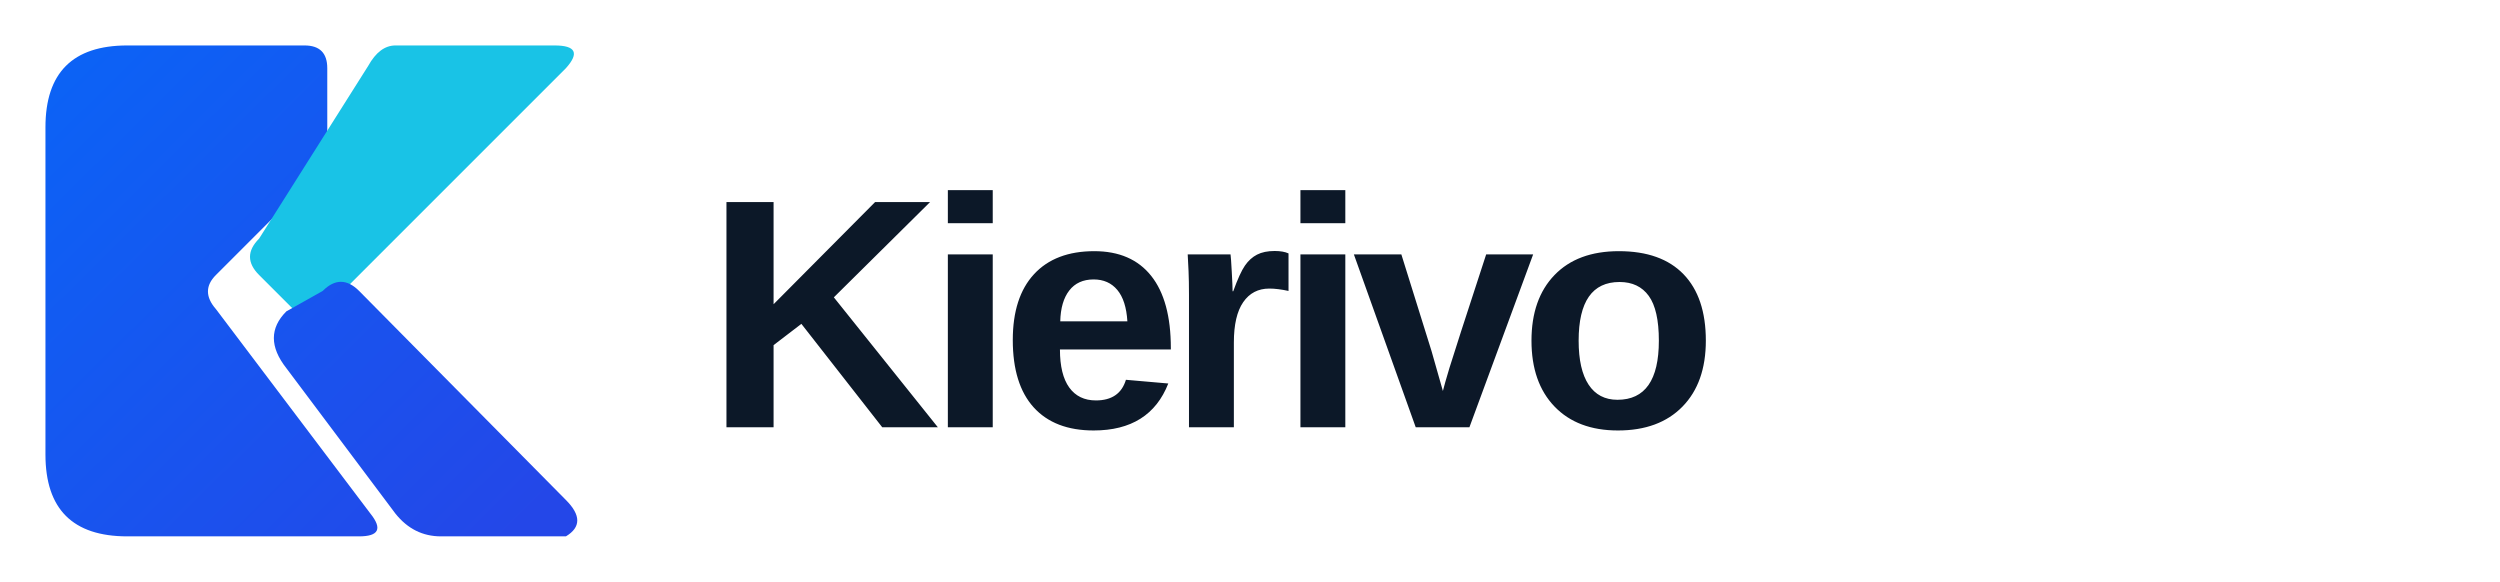
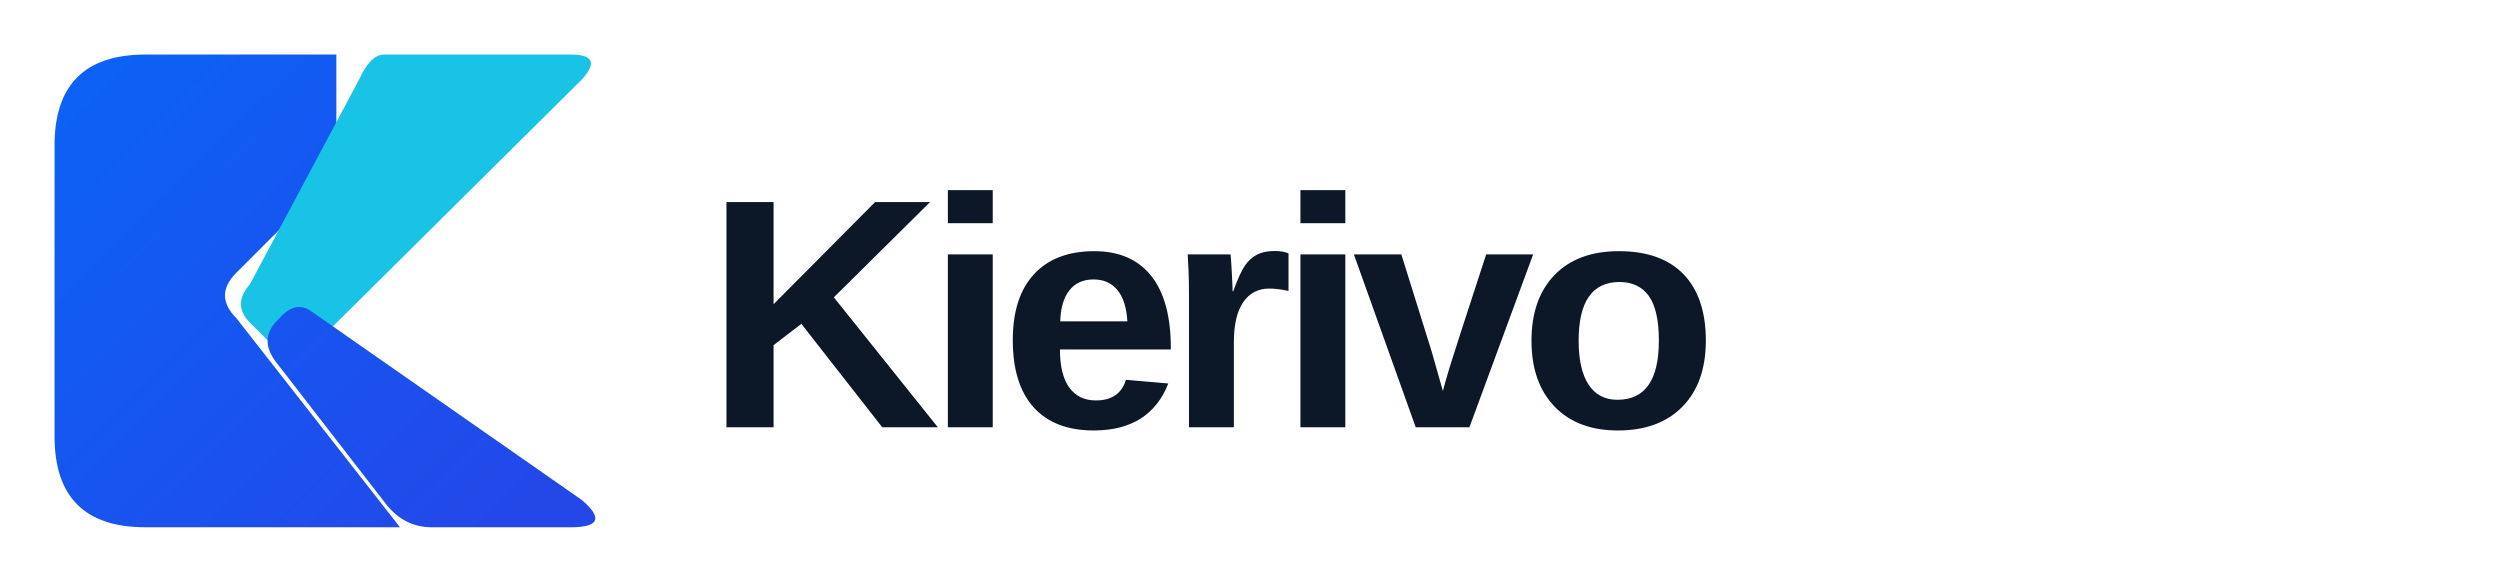
<svg xmlns="http://www.w3.org/2000/svg" viewBox="0 0 1100 256" role="img" aria-labelledby="title desc">
  <defs>
    <linearGradient id="blue" x1="24" y1="24" x2="230" y2="232" gradientUnits="userSpaceOnUse">
      <stop stop-color="#0B63F6" />
      <stop offset="1" stop-color="#2447E8" />
    </linearGradient>
  </defs>
-   <path fill="url(#blue)" d="M56 20h78q10 0 10 10v42l-49 49q-7 7 0 15l68 90q8 10-5 10H56q-36 0-36-36V56q0-36 36-36Z" />
-   <path fill="#19C3E6" d="M174 20h70q14 0 5 10L144 135q-8 8-16 0l-14-14q-8-8 0-16l48-76q5-9 12-9Z" />
-   <path fill="url(#blue)" d="M142 128q8-8 16 0l91 92q10 10 0 16h-55q-12 0-20-10l-48-64q-11-14 0-25Z" />
+   <path fill="url(#blue)" d="M64 24h84v52l-44 44q-10 10 0 20l72 92H64q-40 0-40-40V64q0-40 40-40Z" />
+   <path fill="#19C3E6" d="M169 24h82q15 0 5 11L137 153q-8 8-16 0l-11-11q-8-8 0-17l48-90q5-11 11-11Z" />
+   <path fill="url(#blue)" d="m137 137 119 83q14 12-5 12h-61q-12 0-20-10l-48-62q-9-11 1-20 7-8 14-3Z" />
  <text x="310" y="188" fill="#0C1828" font-family="'Helvetica Neue', Arial, sans-serif" font-size="144" font-weight="700" letter-spacing="-7">Kierivo</text>
</svg>
